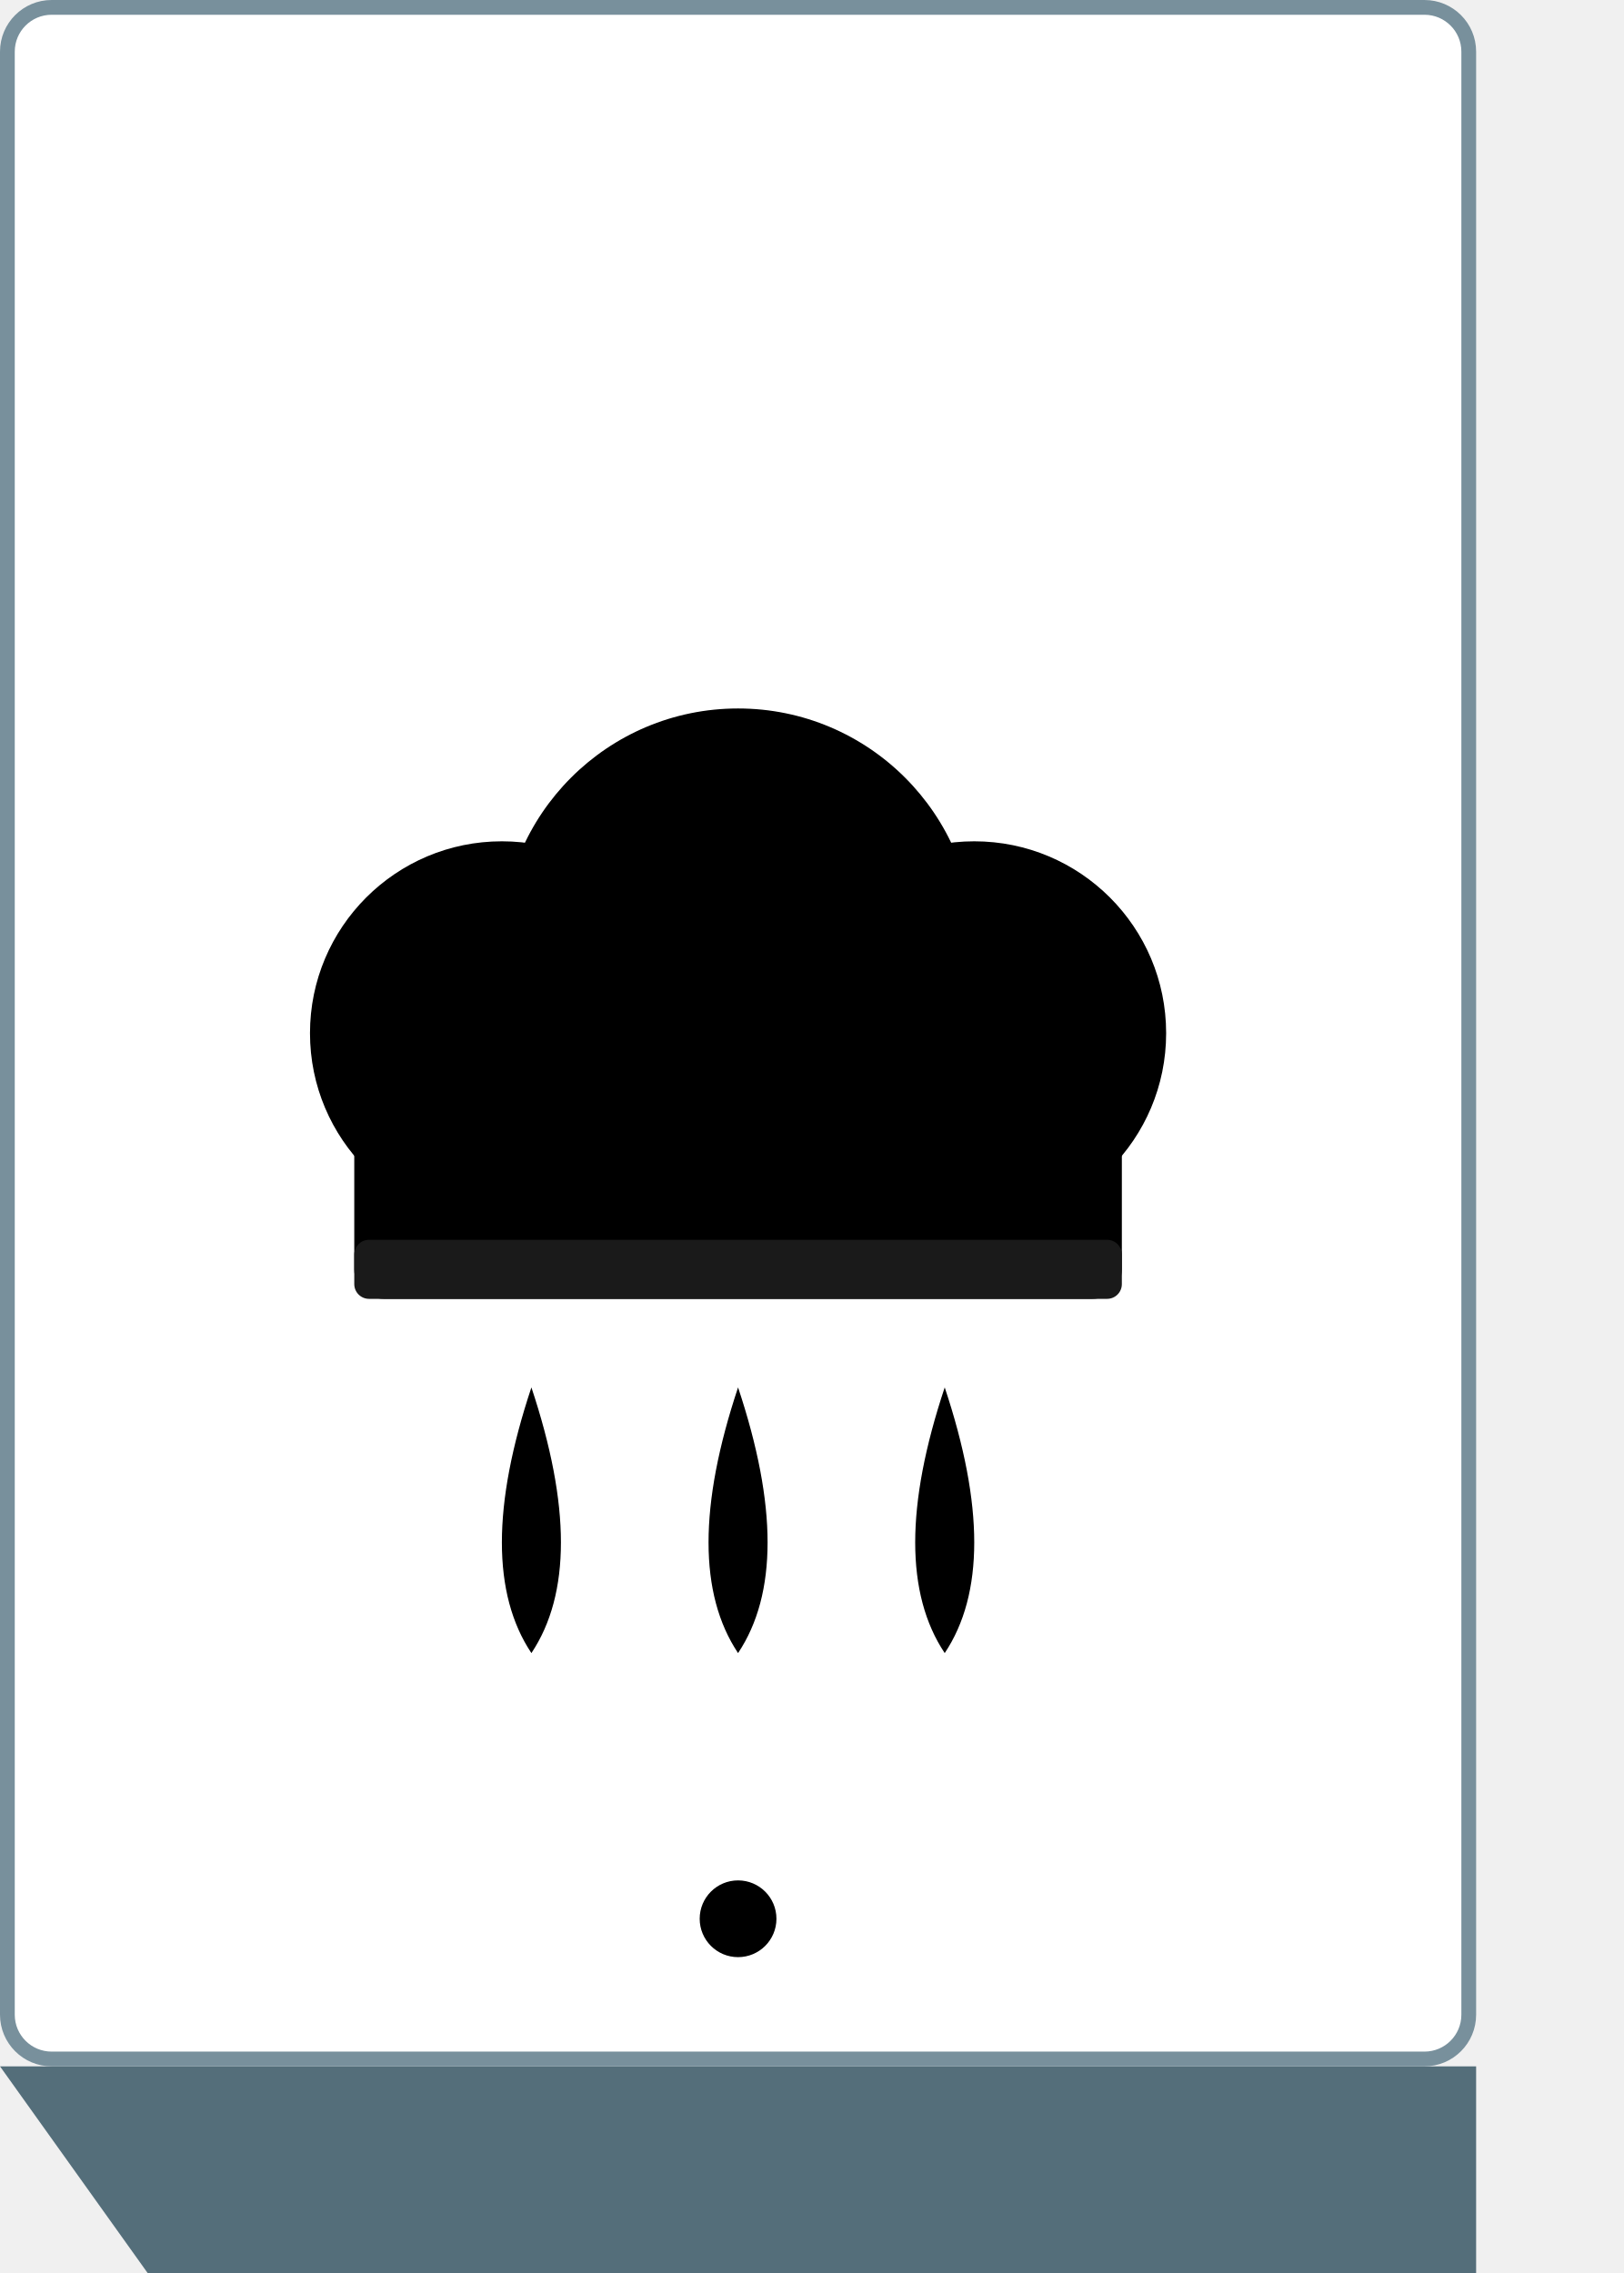
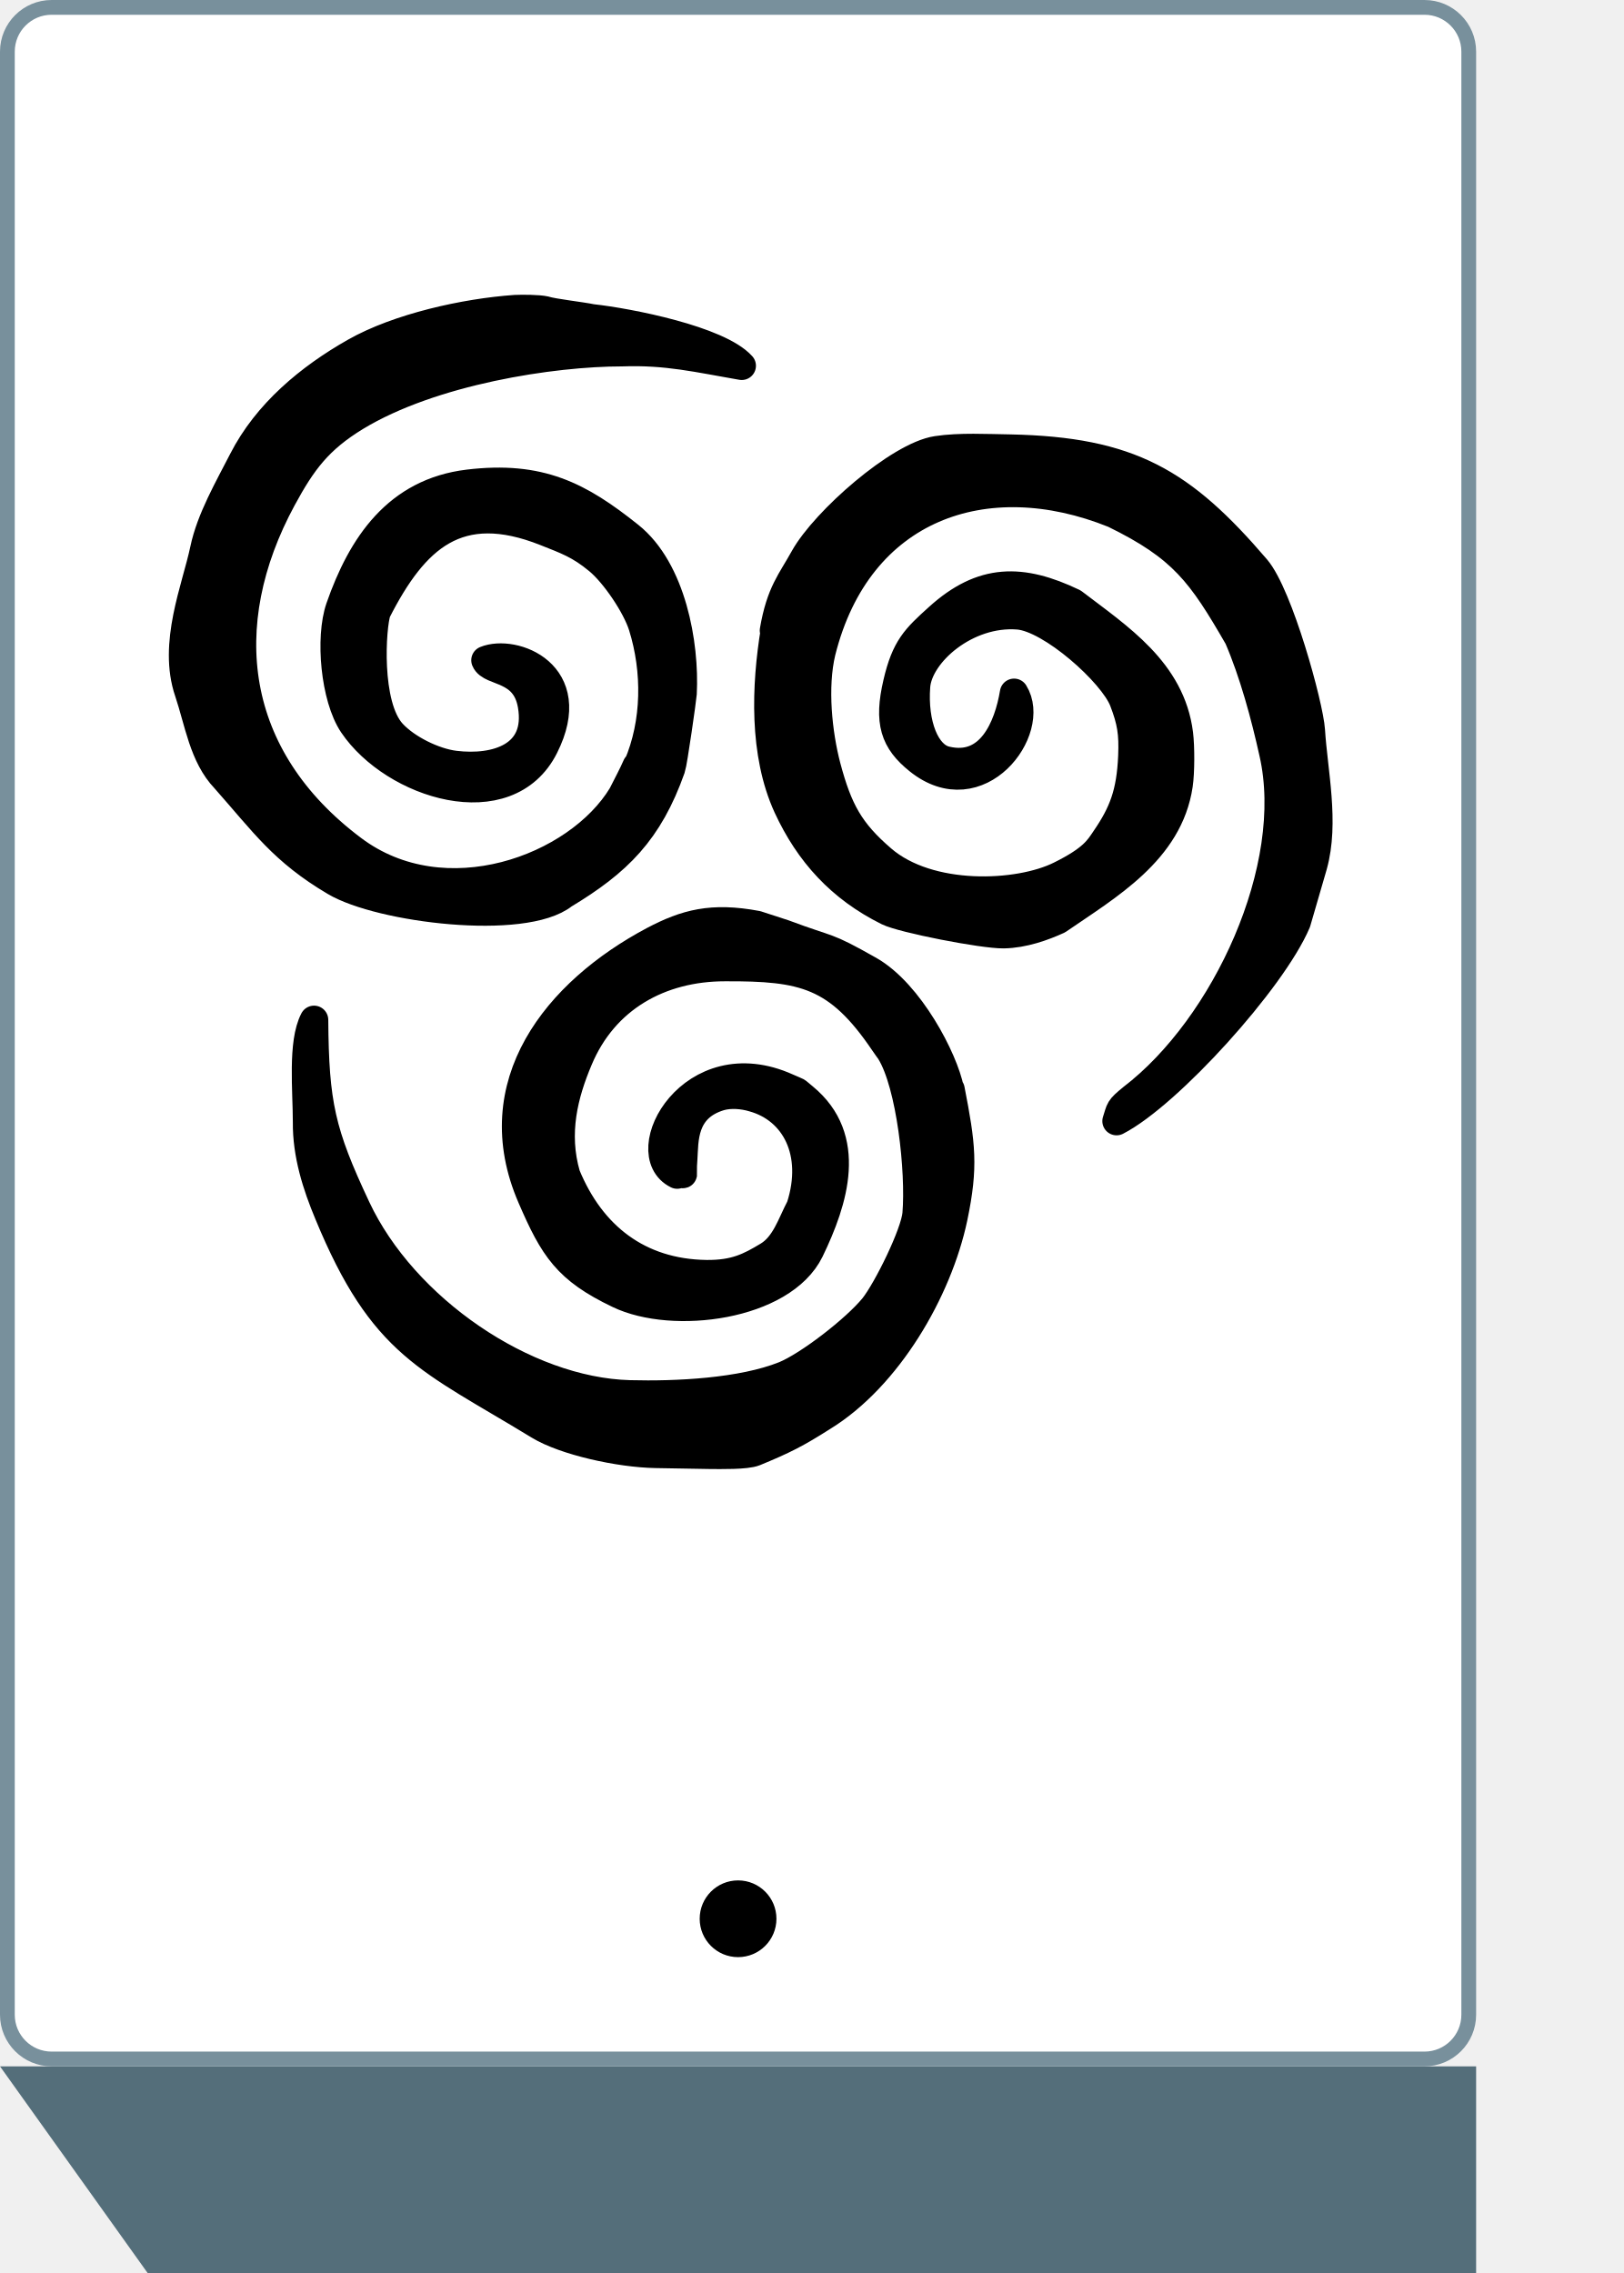
<svg xmlns="http://www.w3.org/2000/svg" width="110" height="154" viewBox="0 0 110 154">
  <path d="M0 140 L100 140 L100 154 L10 154 Z" fill="#546e7a" />
  <rect x="0.5" y="0.5" width="99" height="139" rx="3" fill="#ffffff" stroke="#78909c" stroke-width="1" />
  <g transform="translate(0,20)">
-     <rect x="24" y="54" width="52" height="14" rx="2" fill="#000000" />
-     <circle cx="34" cy="50" r="13" fill="#000000" />
-     <circle cx="50" cy="44" r="16" fill="#000000" />
-     <circle cx="66" cy="50" r="13" fill="#000000" />
-     <circle cx="44" cy="56" r="8" fill="#000000" />
-     <circle cx="60" cy="56" r="8" fill="#000000" />
-     <rect x="24" y="64" width="52" height="4" rx="1" fill="#1a1a1a" />
-     <path d="M36 74 Q32 86 36 92 Q40 86 36 74 Z" fill="#000000" />
-     <path d="M50 74 Q46 86 50 92 Q54 86 50 74 Z" fill="#000000" />
-     <path d="M64 74 Q60 86 64 92 Q68 86 64 74 Z" fill="#000000" />
+     <g transform="translate(-246.9867,-205.6183) scale(0.02143)">
+       <path d="M13538 11083c-13,30 -31,63 -46,93 -141,233 -562,389 -852,171 -388,-291 -439,-710 -223,-1109 64,-118 115,-187 233,-259 241,-146 621,-204 842,-204 142,-5 239,19 378,43 -73,-81 -355,-137 -474,-150 -33,-7 -123,-17 -147,-25 -22,-5 -72,-5 -95,-4 -158,11 -370,58 -507,136 -143,81 -278,193 -354,342 -45,88 -102,186 -122,282 -26,123 -101,298 -49,450 32,95 46,203 115,275 124,140 183,228 347,325 143,85 597,141 723,41 171,-103 269,-199 340,-400 6,-16 35,-221 36,-236 8,-156 -34,-391 -168,-498 -159,-127 -283,-192 -509,-165 -225,27 -337,194 -406,392 -33,95 -16,284 41,369 129,191 488,304 605,70 116,-231 -98,-309 -186,-273 16,40 126,21 147,142 28,163 -115,205 -244,189 -66,-8 -153,-51 -198,-100 -82,-89 -65,-339 -49,-385 119,-234 257,-362 534,-252 65,26 107,40 167,90 52,43 120,144 140,208 44,141 43,305 -16,442z" fill="#000000" stroke="#000000" stroke-width="90.0" stroke-linejoin="round" stroke-linecap="round" />
+       <path d="M13975 10654c-29,176 -37,390 40,558 68,147 168,257 317,331 46,23 301,73 366,72 63,-1 126,-24 172,-45 157,-108 350,-218 381,-427 6,-40 6,-121 1,-161 -25,-199 -190,-305 -334,-415 -163,-78 -287,-79 -426,47 -72,65 -104,95 -130,207 -29,124 -9,183 67,244 190,153 375,-96 302,-213 -18,109 -75,247 -215,214 -65,-15 -104,-115 -95,-235 8,-104 159,-237 323,-224 104,8 299,182 333,270 25,65 31,103 28,175 -5,117 -29,180 -86,263 -21,31 -39,63 -142,114 -132,66 -415,78 -564,-51 -101,-87 -138,-154 -175,-293 -27,-103 -43,-251 -16,-363 115,-459 519,-600 925,-436 217,106 276,188 393,391 48,111 85,248 111,366 82,361 -151,864 -446,1090 -44,36 -37,34 -50,73 163,-84 492,-447 569,-629l52 -179c38,-136 1,-297 -7,-427 -5,-78 -101,-428 -173,-512 -234,-273 -398,-371 -777,-379 -73,-1 -160,-6 -232,5 -120,18 -354,224 -419,340 -42,76 -75,109 -96,230z" fill="#000000" stroke="#000000" stroke-width="90.0" stroke-linejoin="round" stroke-linecap="round" />
+       <path d="M14528 12107c-19,-97 -128,-306 -255,-378 -145,-82 -117,-58 -269,-115l-86 -28c-143,-27 -225,-4 -326,49 -307,163 -541,455 -386,812 70,162 112,228 275,306 172,83 518,38 604,-138 77,-159 138,-355 -19,-484 -32,-26 -10,-12 -52,-31 -301,-136 -486,207 -348,275 29,-11 13,22 19,-50 4,-56 -4,-161 117,-197 32,-9 72,-6 105,4 132,37 204,174 149,345 -29,55 -48,122 -103,155 -58,35 -104,59 -195,58 -214,-3 -364,-121 -443,-313 -39,-134 -7,-257 39,-366 81,-194 258,-292 463,-292 248,-1 357,22 504,240 7,11 16,22 19,27 65,105 94,379 83,513 -5,63 -93,241 -136,295 -57,70 -206,185 -282,216 -135,54 -341,64 -490,60 -331,-9 -714,-271 -863,-589 -112,-238 -132,-329 -134,-595 -38,73 -22,223 -22,323 -1,102 30,199 68,290 173,419 316,456 665,669 82,50 255,88 369,90 57,1 116,2 174,3 30,0 112,2 139,-9 92,-38 130,-57 215,-111 205,-126 364,-398 413,-630 34,-163 25,-230 -9,-405z" fill="#000000" stroke="#000000" stroke-width="90.0" stroke-linejoin="round" stroke-linecap="round" />
+     </g>
    <circle cx="50" cy="110" r="2.6" fill="#000000" />
  </g>
</svg>
